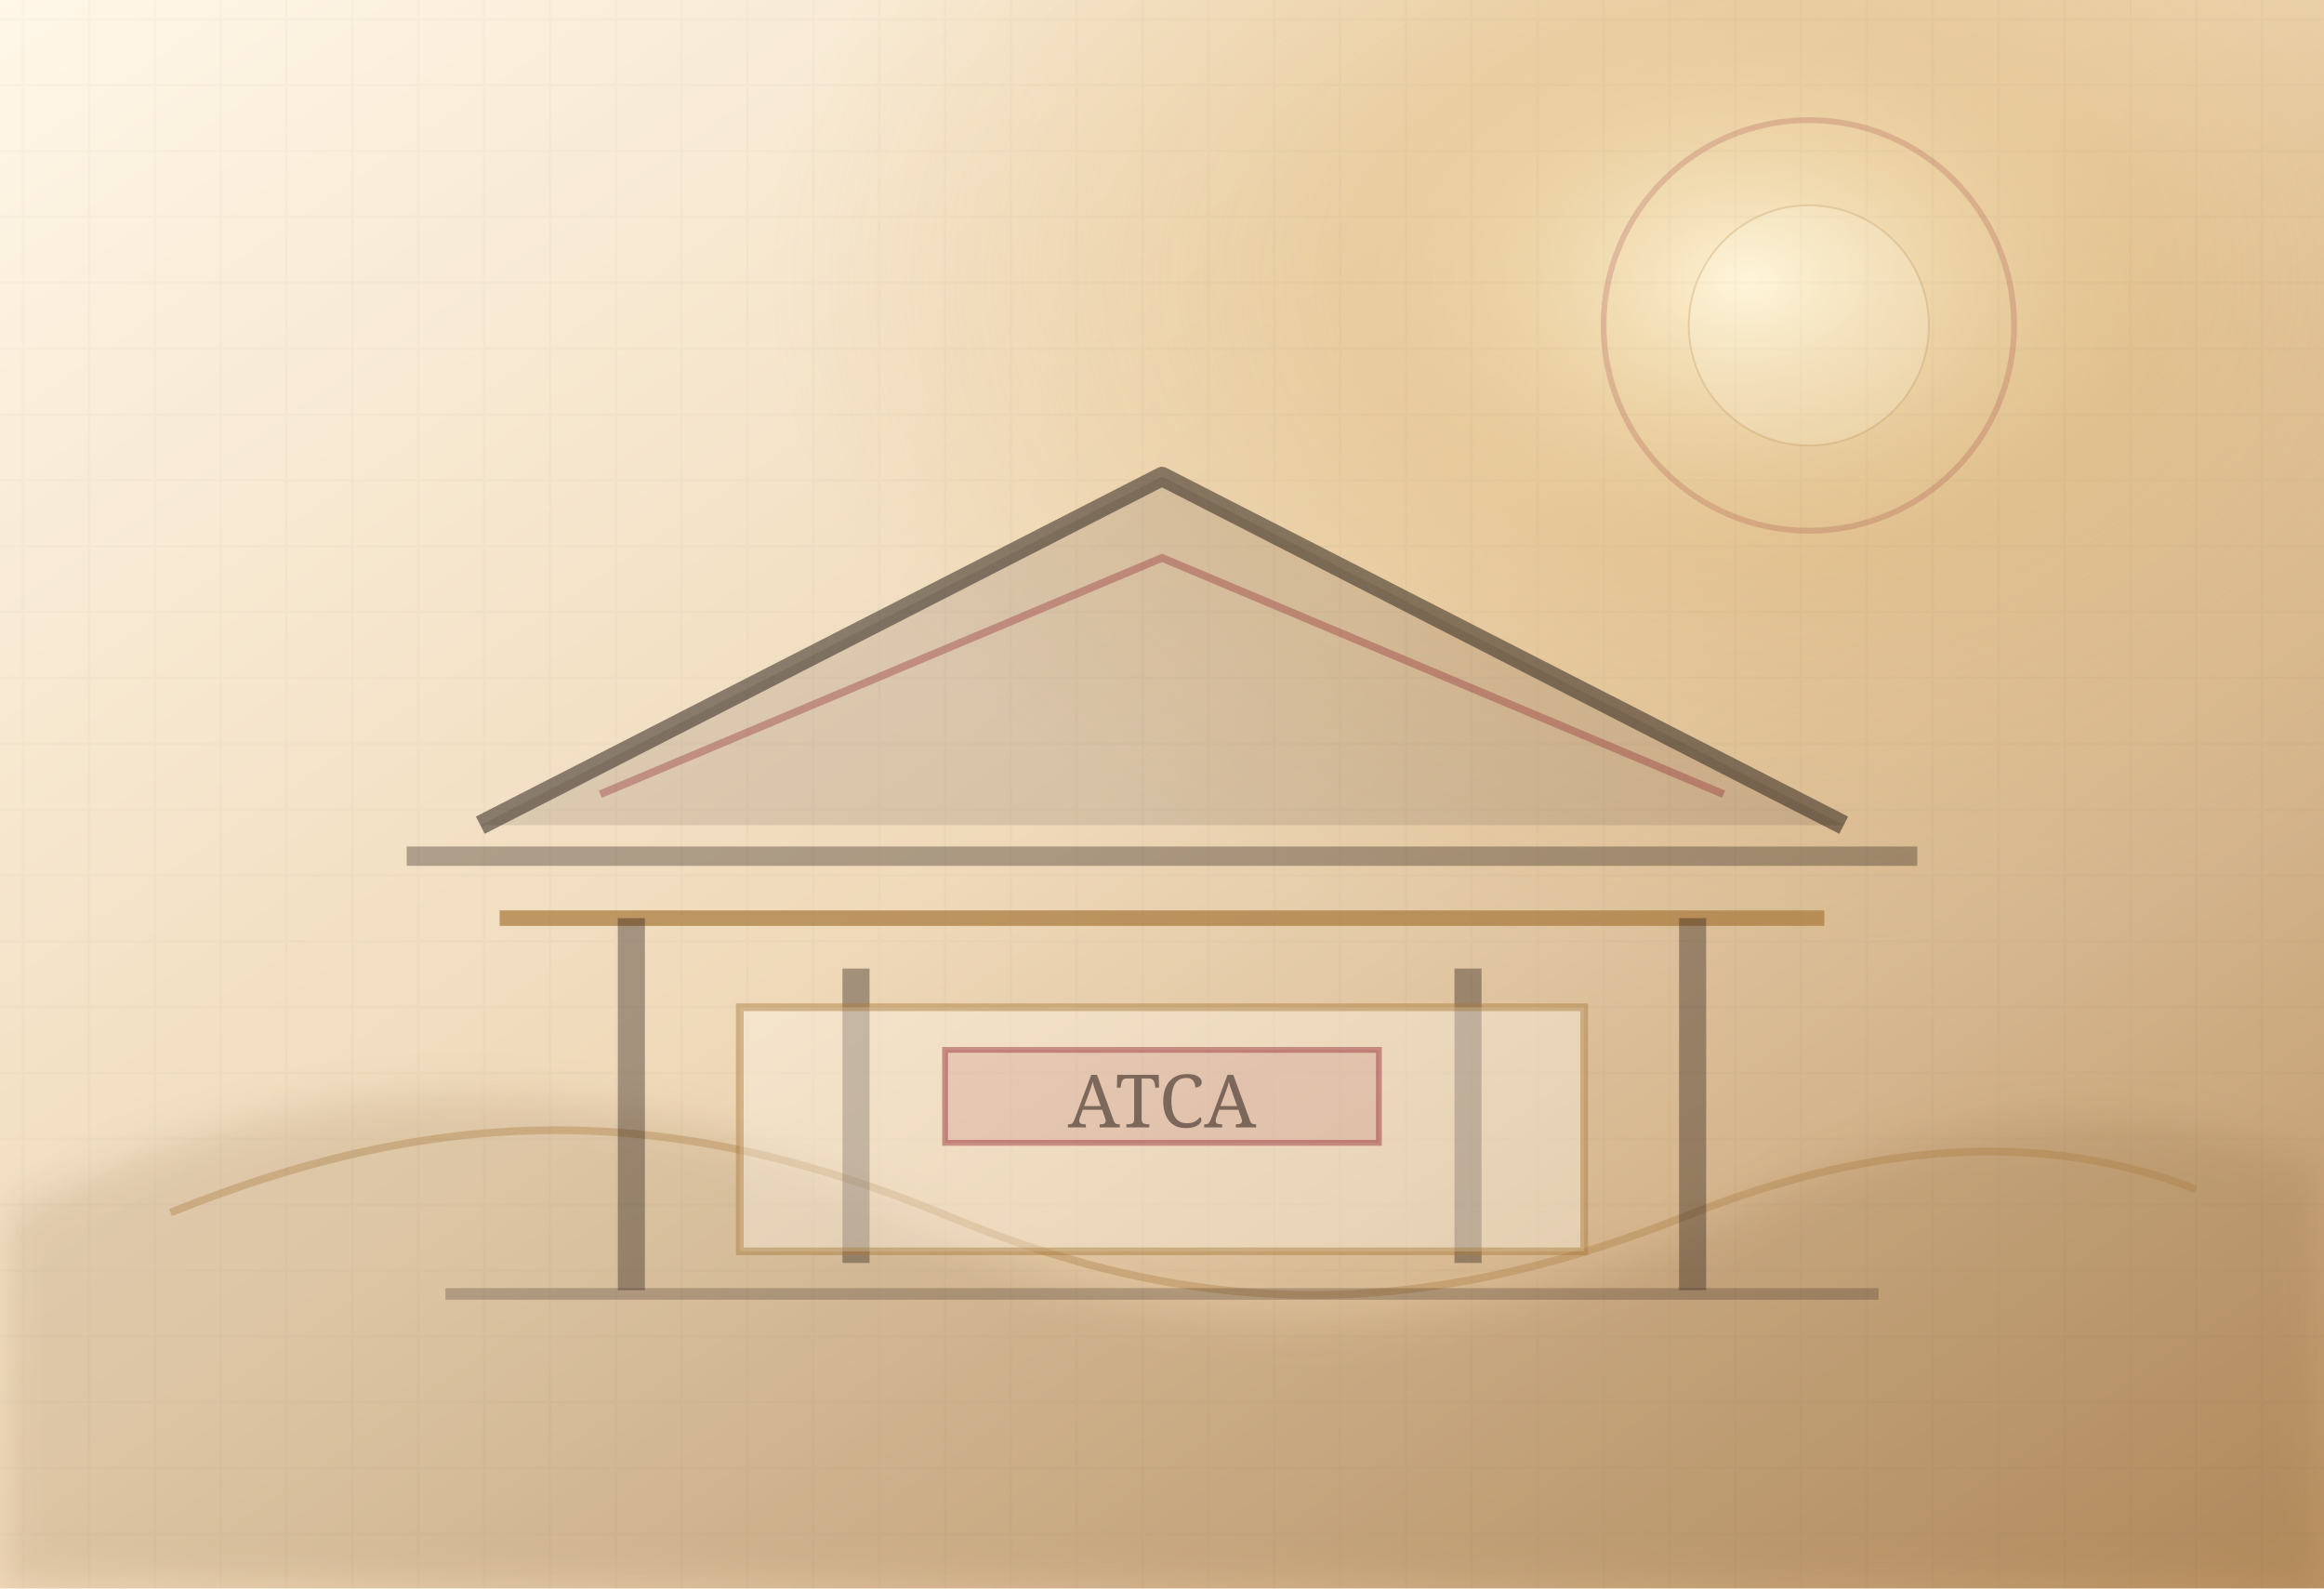
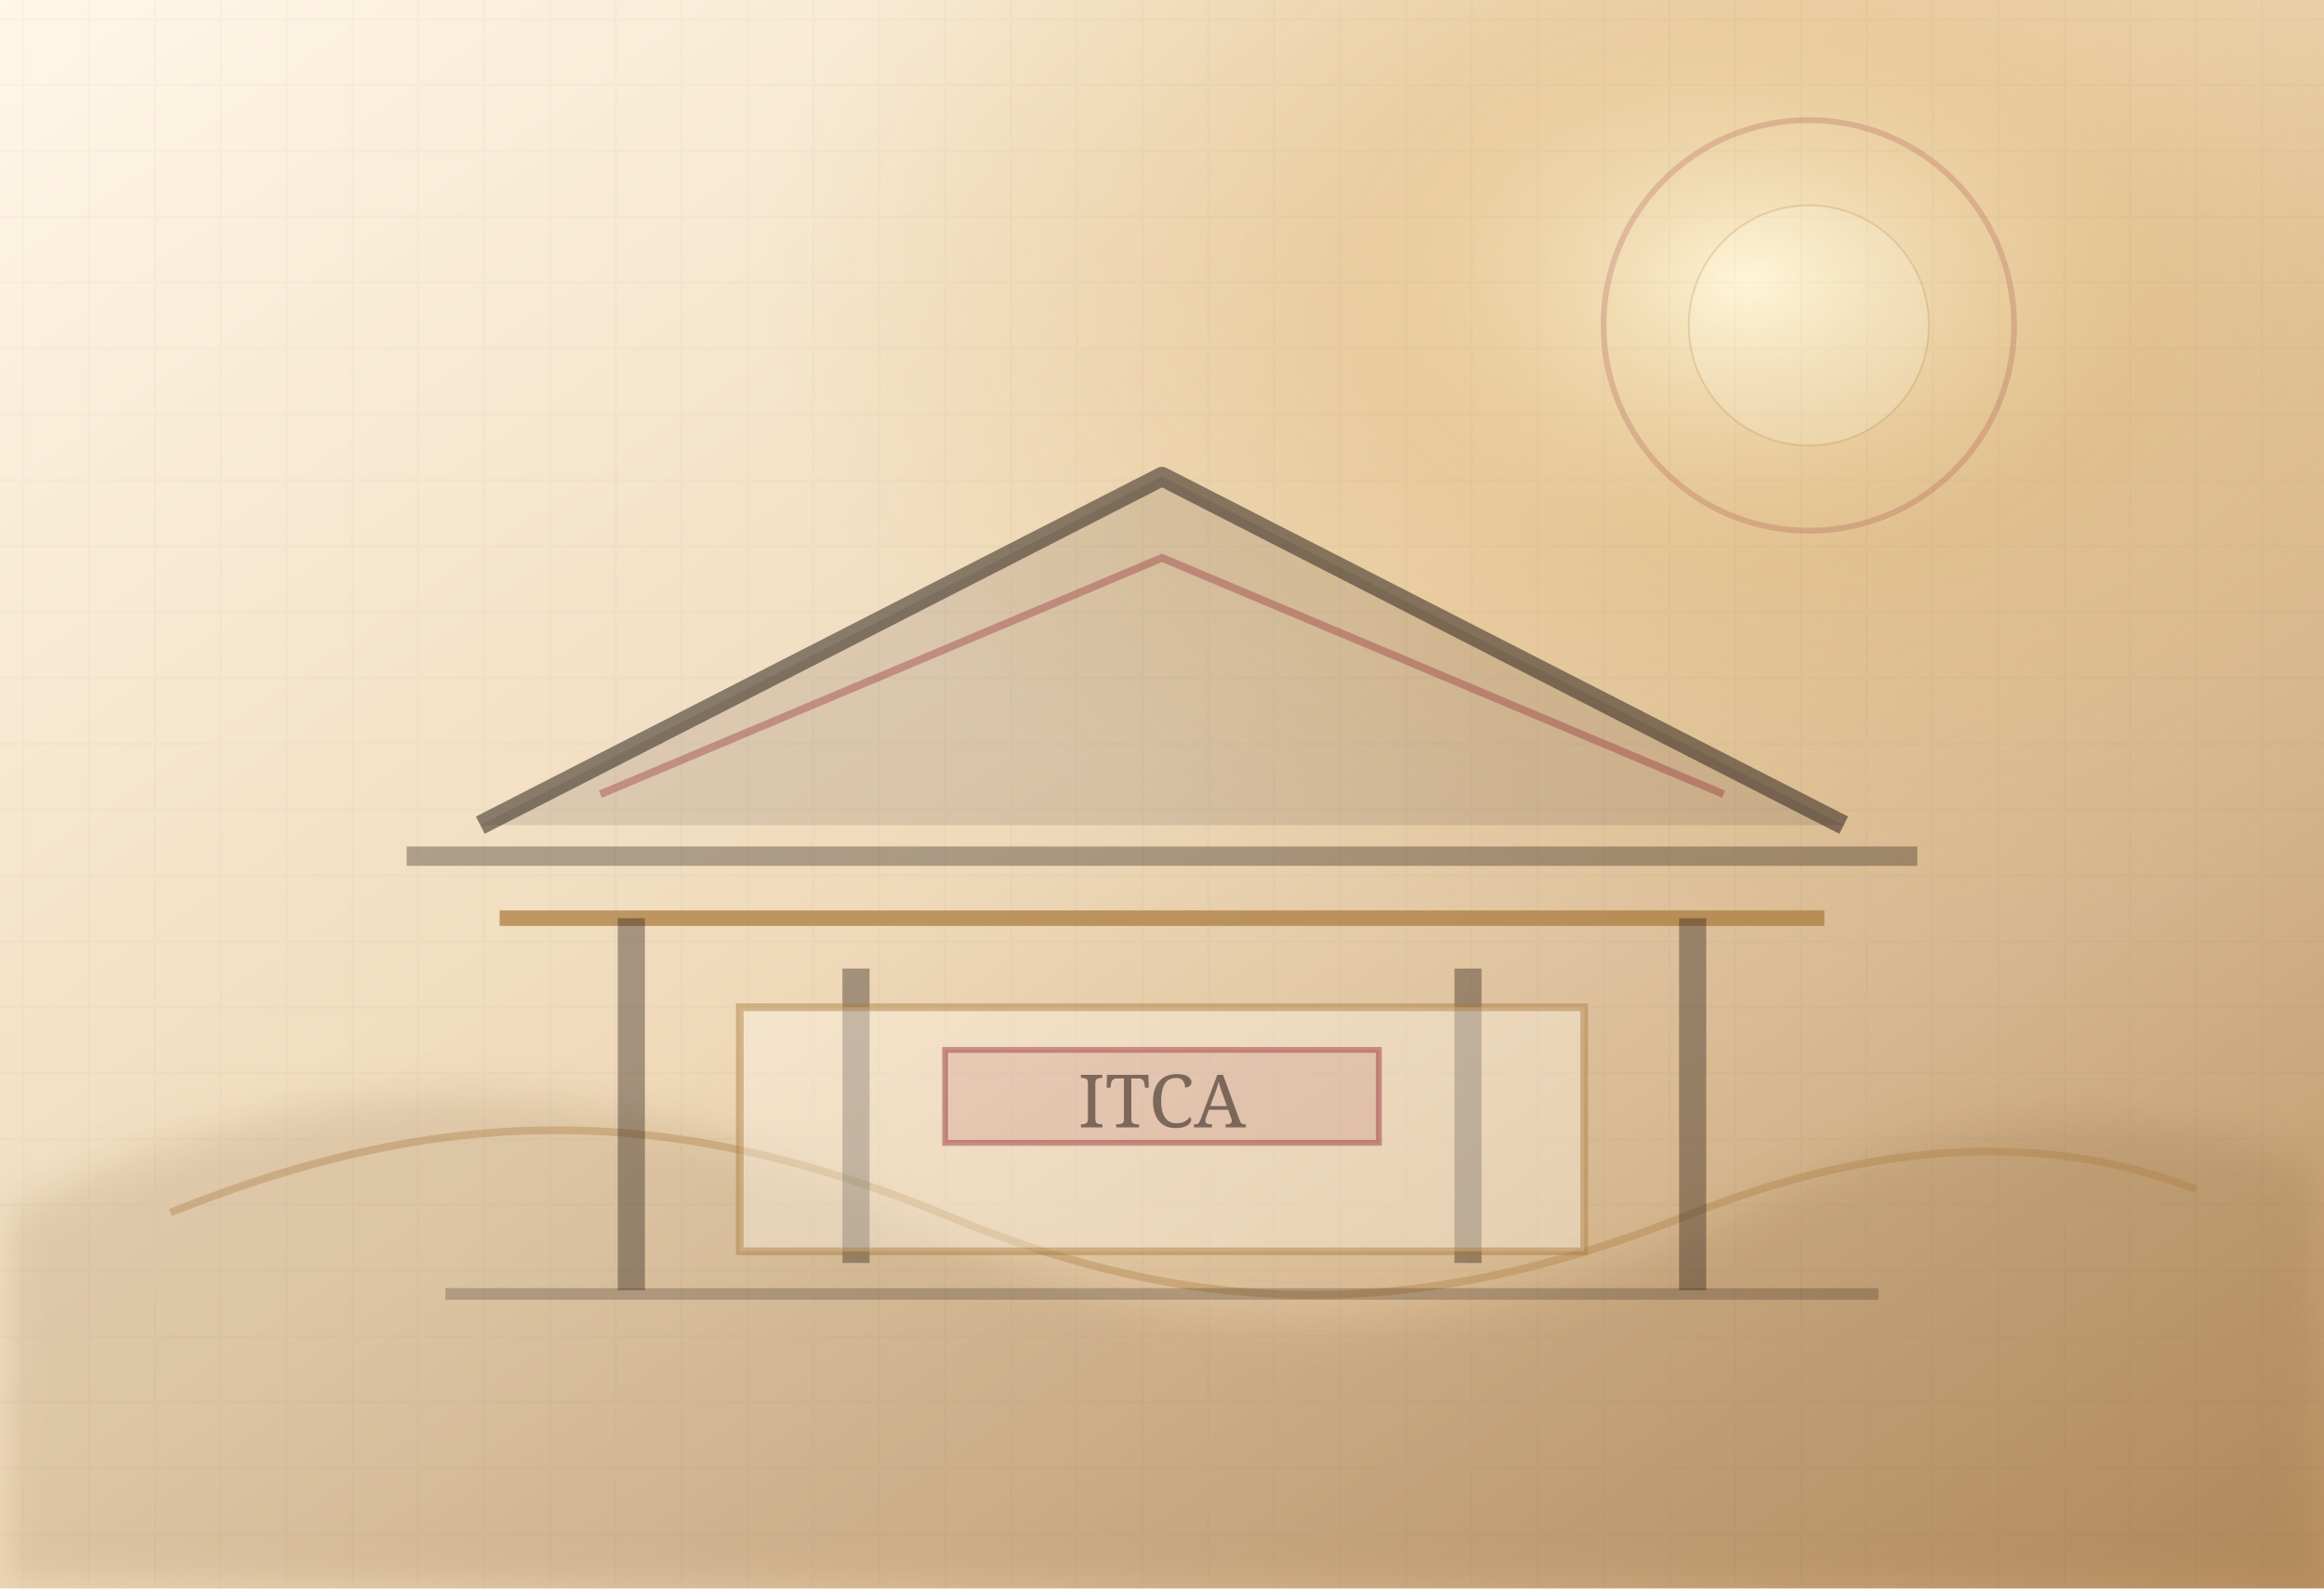
<svg xmlns="http://www.w3.org/2000/svg" viewBox="0 0 1200 820" role="img" aria-labelledby="title desc">
  <defs>
    <linearGradient id="sky" x1="0" y1="0" x2="1" y2="1">
      <stop stop-color="#fff7e8" />
      <stop offset=".48" stop-color="#efd9b9" />
      <stop offset="1" stop-color="#b99060" />
    </linearGradient>
    <radialGradient id="sun" cx=".75" cy=".18" r=".42">
      <stop stop-color="#fff5d6" stop-opacity=".95" />
      <stop offset=".42" stop-color="#d9ad64" stop-opacity=".36" />
      <stop offset="1" stop-color="#d9ad64" stop-opacity="0" />
    </radialGradient>
    <pattern id="grain" width="34" height="34" patternUnits="userSpaceOnUse">
      <path d="M0 10H34M12 0V34" stroke="#33251f" stroke-opacity=".035" />
    </pattern>
    <filter id="soft">
      <feGaussianBlur stdDeviation="11" />
    </filter>
  </defs>
  <rect width="1200" height="820" fill="url(#sky)" />
  <rect width="1200" height="820" fill="url(#sun)" />
  <rect width="1200" height="820" fill="url(#grain)" opacity=".78" />
  <path d="M0 626c164-78 306-84 466 0 144 76 282 75 430 0 112-56 208-63 304-22v216H0z" fill="#7b5a35" opacity=".16" filter="url(#soft)" />
  <path d="M88 626c144-58 262-56 402 2 130 54 244 54 380 0 104-42 192-42 264-14" fill="none" stroke="#a97a3d" stroke-opacity=".36" stroke-width="4" />
  <path d="M210 442h780" stroke="#2a1f1a" stroke-opacity=".34" stroke-width="10" />
  <path d="M248 426 600 246l352 180" fill="#2a1f1a" fill-opacity=".12" stroke="#2a1f1a" stroke-opacity=".52" stroke-width="10" stroke-linejoin="round" />
  <path d="M310 410 600 288l290 122" fill="none" stroke="#8f1f2d" stroke-opacity=".34" stroke-width="4" />
  <path d="M258 474h684" stroke="#a97a3d" stroke-opacity=".72" stroke-width="8" />
  <path d="M326 474v192M874 474v192M442 500v152M758 500v152" stroke="#2a1f1a" stroke-opacity=".38" stroke-width="14" />
  <rect x="382" y="520" width="436" height="126" fill="#fff8ea" fill-opacity=".38" stroke="#a97a3d" stroke-opacity=".45" stroke-width="4" />
  <rect x="488" y="542" width="224" height="48" fill="#8f1f2d" fill-opacity=".12" stroke="#8f1f2d" stroke-opacity=".42" stroke-width="3" />
  <path d="M230 668h740" stroke="#2a1f1a" stroke-opacity=".24" stroke-width="6" />
  <circle cx="934" cy="168" r="106" fill="none" stroke="#8f1f2d" stroke-opacity=".18" stroke-width="3" />
  <circle cx="934" cy="168" r="62" fill="#fffaf0" fill-opacity=".16" stroke="#a97a3d" stroke-opacity=".22" />
-   <text x="600" y="582" text-anchor="middle" font-family="Georgia, serif" font-size="38" fill="#33251f" fill-opacity=".58">ATCA</text>
+   <text x="600" y="582" text-anchor="middle" font-family="Georgia, serif" font-size="38" fill="#33251f" fill-opacity=".58">ITCA</text>
</svg>
